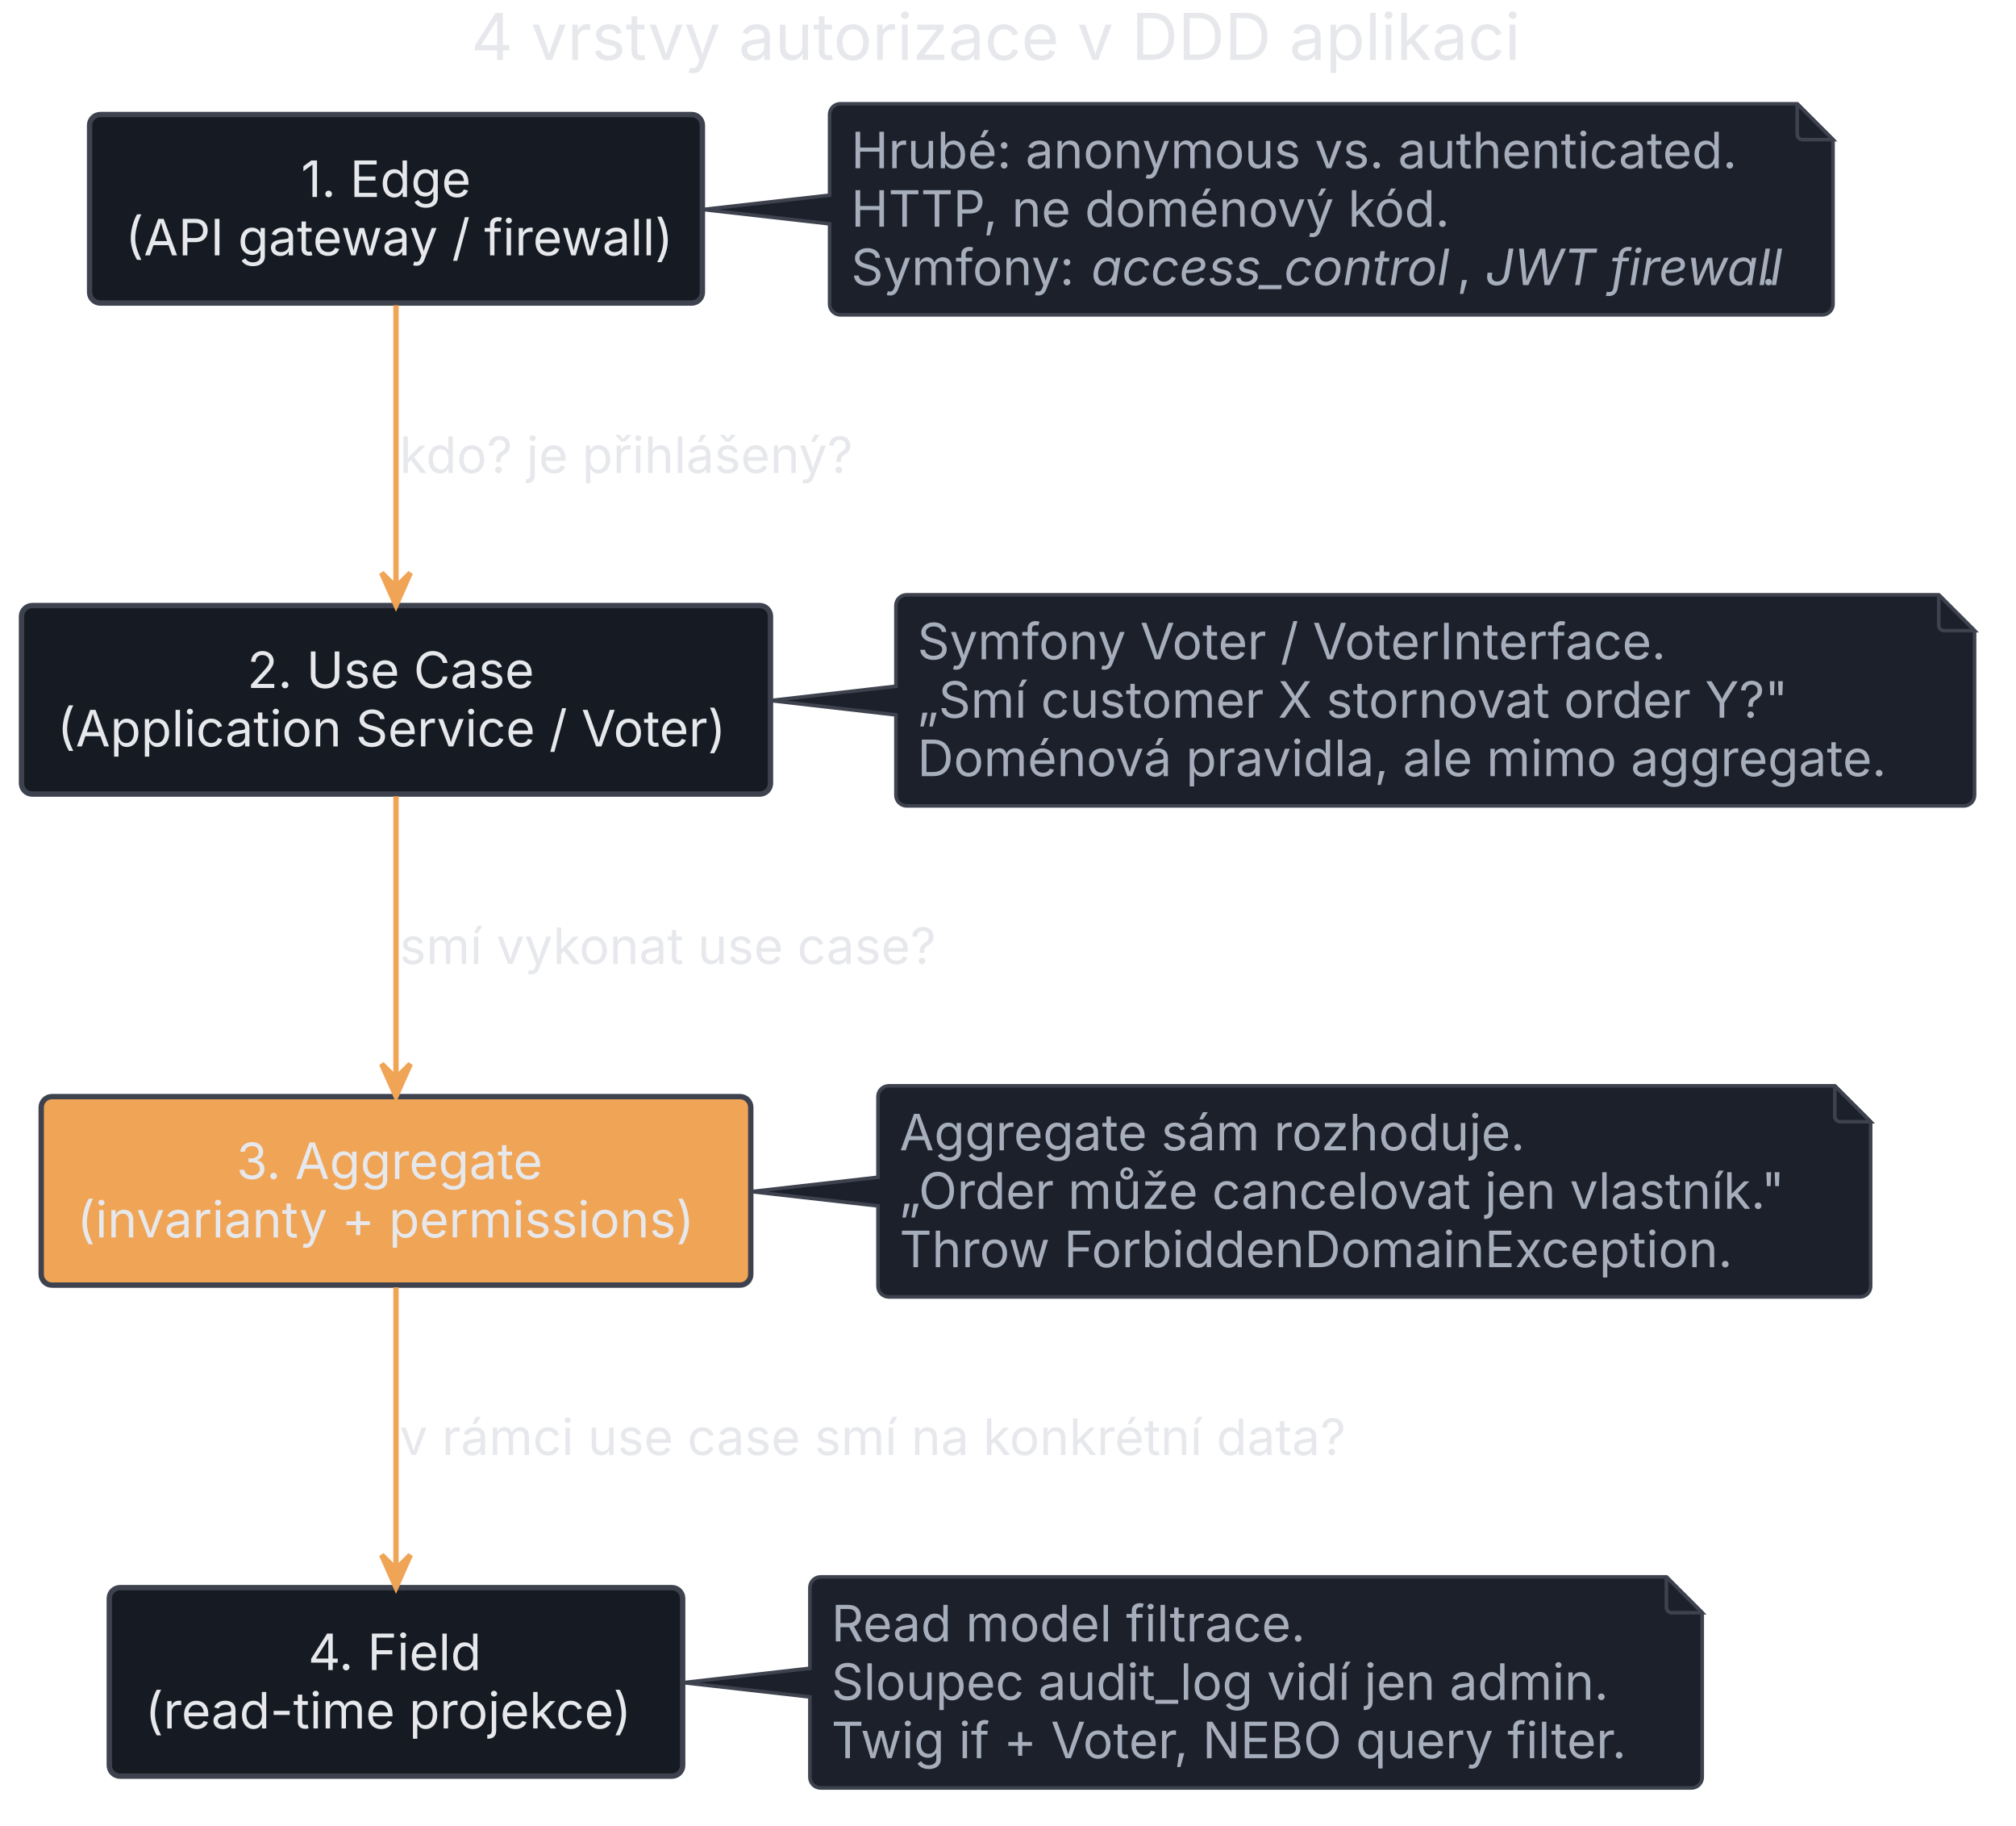
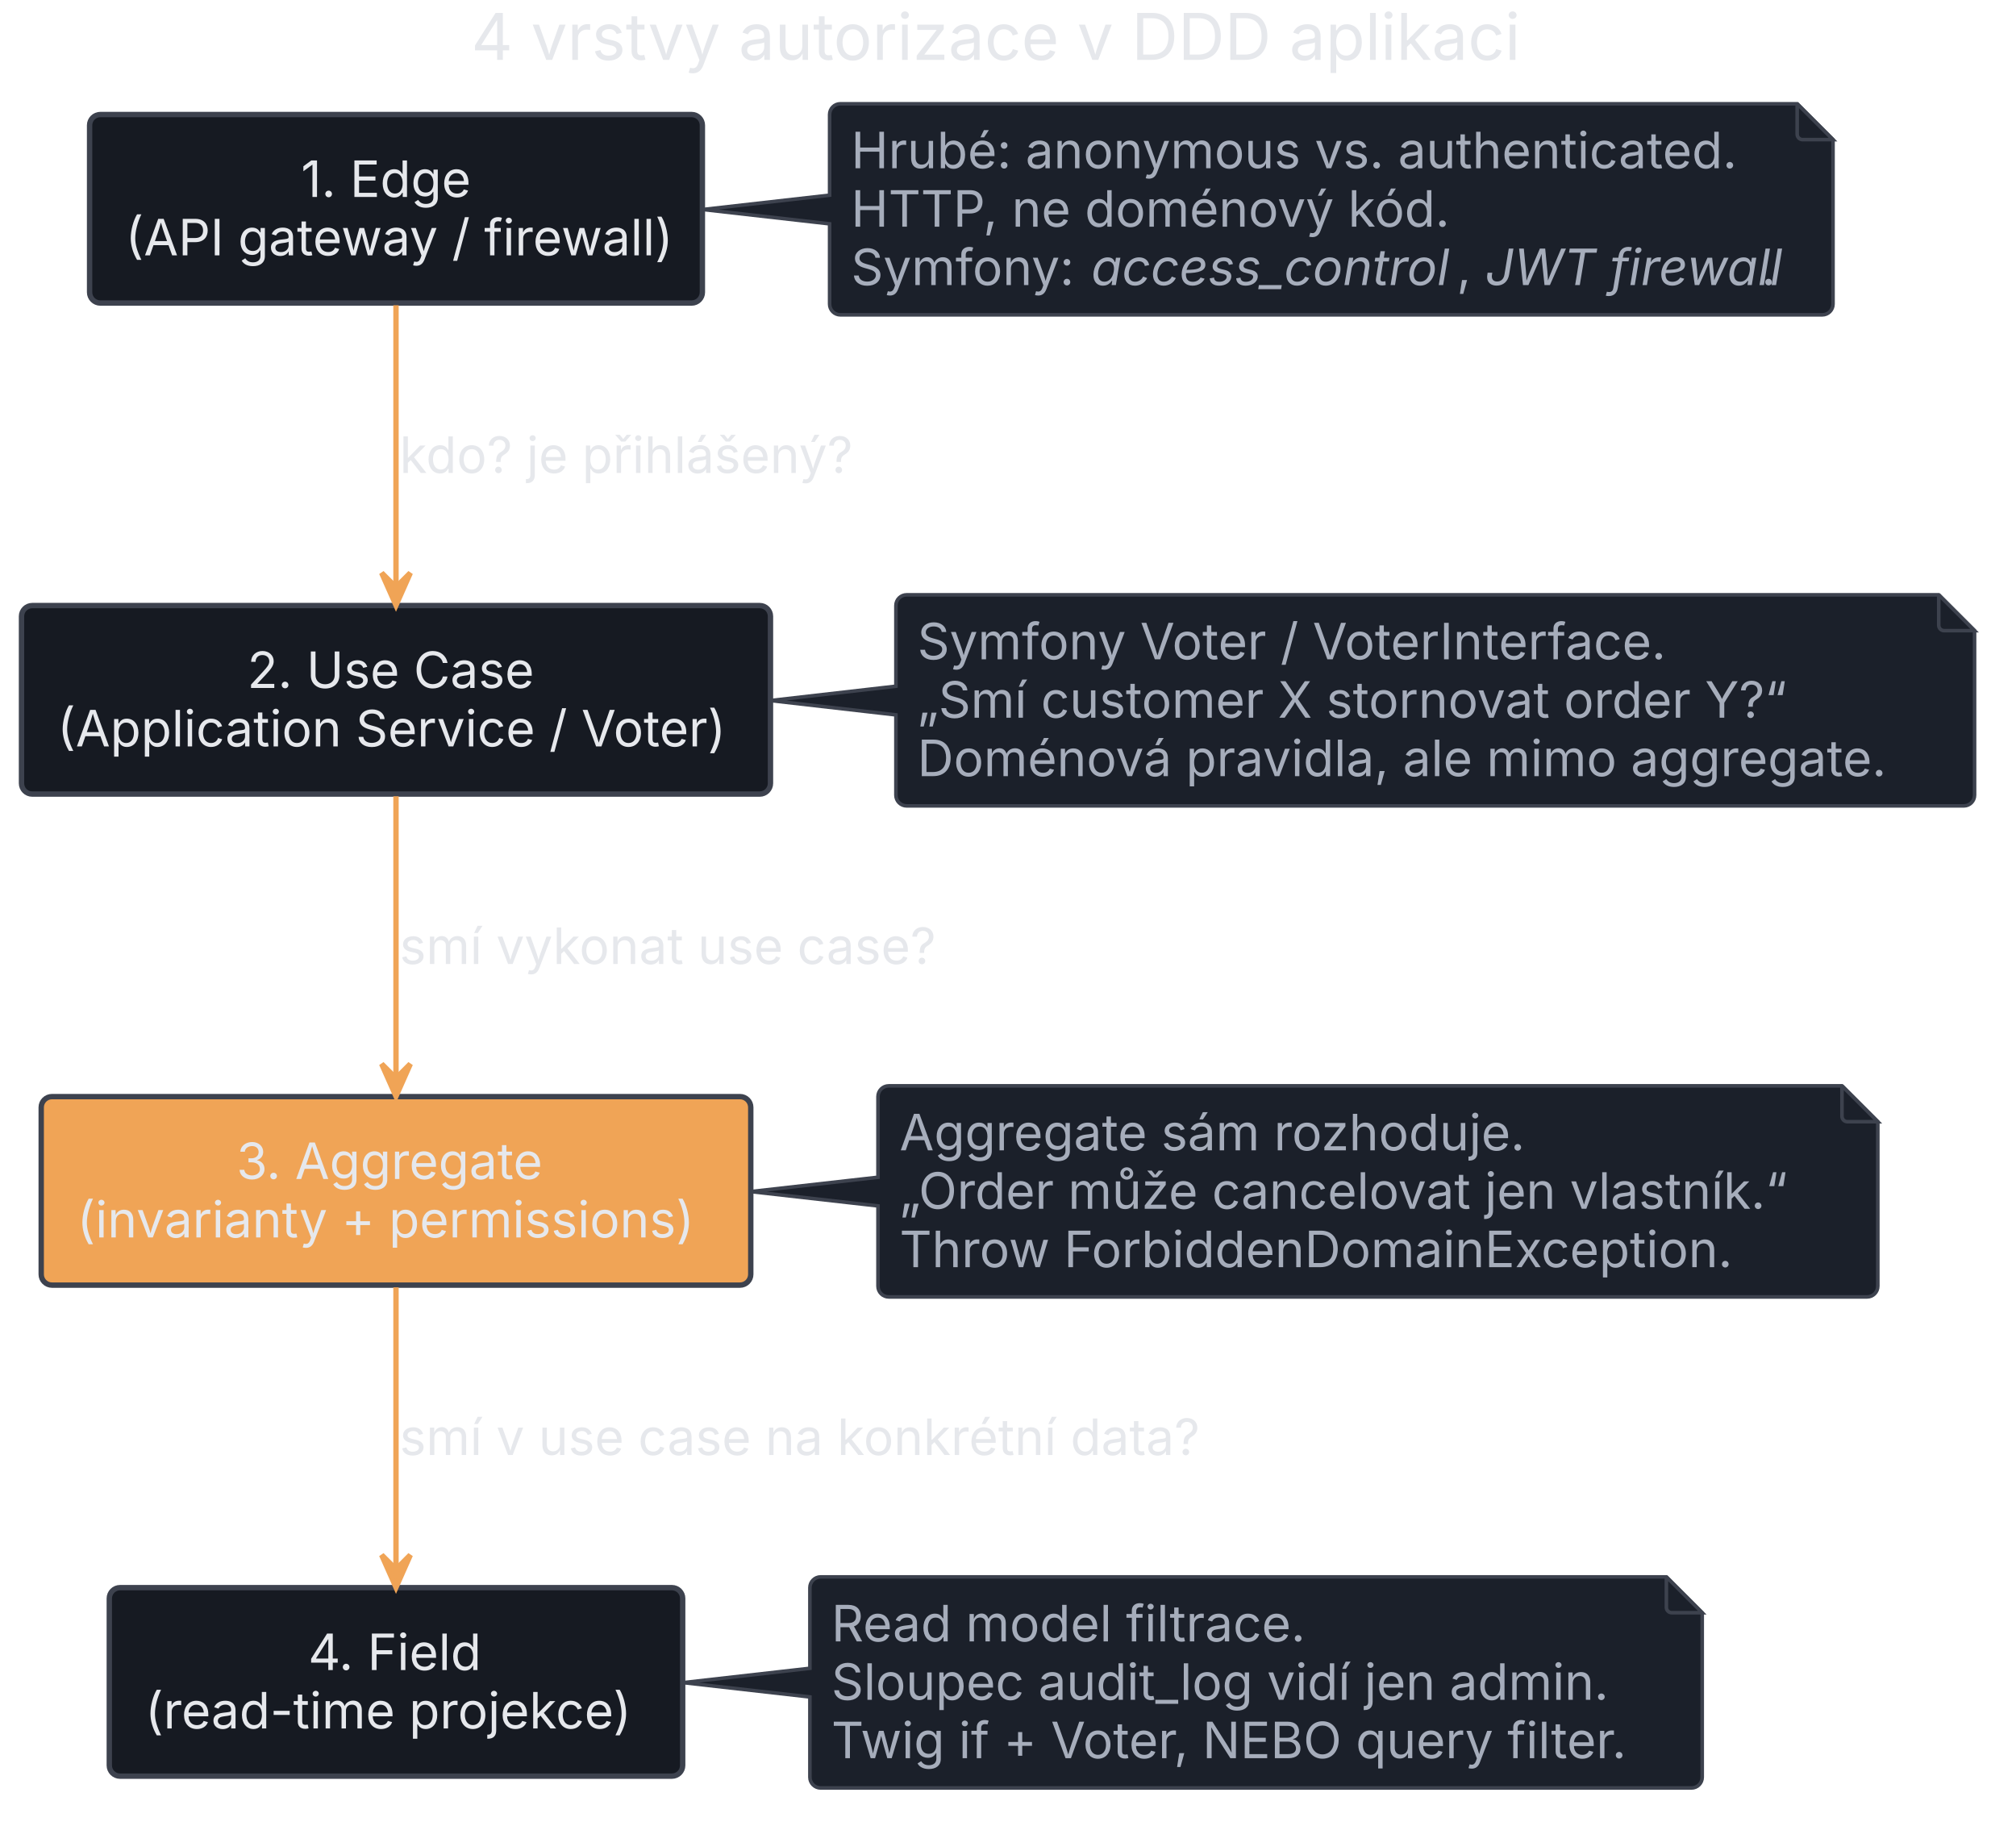
<svg xmlns="http://www.w3.org/2000/svg" contentScriptType="application/ecmascript" contentStyleType="text/css" height="796.875px" preserveAspectRatio="none" style="width:879px;height:796px;background:#11141A;" version="1.1" viewBox="0 0 879 796" width="879.688px" zoomAndPan="magnify">
  <defs />
  <g>
    <text fill="#E6E8EC" font-family="Inter, ui-sans-serif, system-ui, -apple-system, sans-serif" font-size="28.125" lengthAdjust="spacingAndGlyphs" textLength="478.125" x="205.469" y="26.106">4 vrstvy autorizace v DDD aplikaci</text>
    <rect fill="#161A22" height="82.178" rx="4.688" ry="4.688" style="stroke: #3D424E; stroke-width: 2.344;" width="267.188" x="39.062" y="49.927" />
    <text fill="#E6E8EC" font-family="Inter, ui-sans-serif, system-ui, -apple-system, sans-serif" font-size="21.875" lengthAdjust="spacingAndGlyphs" textLength="82.812" x="131.25" y="85.857">1. Edge</text>
    <text fill="#E6E8EC" font-family="Inter, ui-sans-serif, system-ui, -apple-system, sans-serif" font-size="21.875" lengthAdjust="spacingAndGlyphs" textLength="235.938" x="54.688" y="111.32">(API gateway / firewall)</text>
    <rect fill="#161A22" height="82.178" rx="4.688" ry="4.688" style="stroke: #3D424E; stroke-width: 2.344;" width="326.562" x="9.375" y="263.989" />
    <text fill="#E6E8EC" font-family="Inter, ui-sans-serif, system-ui, -apple-system, sans-serif" font-size="21.875" lengthAdjust="spacingAndGlyphs" textLength="129.688" x="107.812" y="299.919">2. Use Case</text>
    <text fill="#E6E8EC" font-family="Inter, ui-sans-serif, system-ui, -apple-system, sans-serif" font-size="21.875" lengthAdjust="spacingAndGlyphs" textLength="295.312" x="25" y="325.383">(Application Service / Voter)</text>
    <rect fill="#F0A456" height="82.178" rx="4.688" ry="4.688" style="stroke: #3D424E; stroke-width: 2.344;" width="309.375" x="17.969" y="478.052" />
    <text fill="#E6E8EC" font-family="Inter, ui-sans-serif, system-ui, -apple-system, sans-serif" font-size="21.875" lengthAdjust="spacingAndGlyphs" textLength="139.062" x="103.125" y="513.982">3. Aggregate</text>
    <text fill="#E6E8EC" font-family="Inter, ui-sans-serif, system-ui, -apple-system, sans-serif" font-size="21.875" lengthAdjust="spacingAndGlyphs" textLength="278.125" x="33.594" y="539.446">(invarianty + permissions)</text>
    <rect fill="#161A22" height="82.178" rx="4.688" ry="4.688" style="stroke: #3D424E; stroke-width: 2.344;" width="250" x="47.656" y="692.114" />
    <text fill="#E6E8EC" font-family="Inter, ui-sans-serif, system-ui, -apple-system, sans-serif" font-size="21.875" lengthAdjust="spacingAndGlyphs" textLength="76.562" x="134.375" y="728.044">4. Field</text>
    <text fill="#E6E8EC" font-family="Inter, ui-sans-serif, system-ui, -apple-system, sans-serif" font-size="21.875" lengthAdjust="spacingAndGlyphs" textLength="218.75" x="63.281" y="753.508">(read-time projekce)</text>
    <path d="M361.719,49.927 L361.719,85.083 L306.469,91.333 L361.719,97.583 L361.719,132.568 A4.688,4.688 0 0 0 366.406,137.256 L794.531,137.256 A4.688,4.688 0 0 0 799.219,132.568 L799.219,60.864 L783.594,45.239 L366.406,45.239 A4.688,4.688 0 0 0 361.719,49.927 " fill="#1B202A" style="stroke: #3D424E; stroke-width: 1.562;" />
    <path d="M783.594,45.239 L783.594,58.52 A2.344,2.344 0 0 0 785.938,60.864 L799.219,60.864 L783.594,45.239 " fill="#1B202A" style="stroke: #3D424E; stroke-width: 1.562;" />
    <text fill="#A6ADBB" font-family="Inter, ui-sans-serif, system-ui, -apple-system, sans-serif" font-size="21.875" lengthAdjust="spacingAndGlyphs" textLength="404.688" x="371.094" y="73.357">Hrubé: anonymous vs. authenticated.</text>
    <text fill="#A6ADBB" font-family="Inter, ui-sans-serif, system-ui, -apple-system, sans-serif" font-size="21.875" lengthAdjust="spacingAndGlyphs" textLength="270.312" x="371.094" y="98.82">HTTP, ne doménový kód.</text>
    <text fill="#A6ADBB" font-family="Inter, ui-sans-serif, system-ui, -apple-system, sans-serif" font-size="21.875" lengthAdjust="spacingAndGlyphs" textLength="98.438" x="371.094" y="124.284">Symfony:</text>
    <text fill="#A6ADBB" font-family="Inter, ui-sans-serif, system-ui, -apple-system, sans-serif" font-size="21.875" font-style="italic" lengthAdjust="spacingAndGlyphs" textLength="159.375" x="475.781" y="124.284">access_control</text>
    <text fill="#A6ADBB" font-family="Inter, ui-sans-serif, system-ui, -apple-system, sans-serif" font-size="21.875" lengthAdjust="spacingAndGlyphs" textLength="6.25" x="635.156" y="124.284">,</text>
    <text fill="#A6ADBB" font-family="Inter, ui-sans-serif, system-ui, -apple-system, sans-serif" font-size="21.875" font-style="italic" lengthAdjust="spacingAndGlyphs" textLength="120.312" x="647.656" y="124.284">JWT firewall</text>
    <text fill="#A6ADBB" font-family="Inter, ui-sans-serif, system-ui, -apple-system, sans-serif" font-size="21.875" lengthAdjust="spacingAndGlyphs" textLength="6.25" x="767.969" y="124.284">.</text>
    <path d="M390.625,263.989 L390.625,299.146 L335.938,305.396 L390.625,311.646 L390.625,346.631 A4.688,4.688 0 0 0 395.312,351.318 L856.25,351.318 A4.688,4.688 0 0 0 860.938,346.631 L860.938,274.927 L845.312,259.302 L395.312,259.302 A4.688,4.688 0 0 0 390.625,263.989 " fill="#1B202A" style="stroke: #3D424E; stroke-width: 1.562;" />
    <path d="M845.312,259.302 L845.312,272.583 A2.344,2.344 0 0 0 847.656,274.927 L860.938,274.927 L845.312,259.302 " fill="#1B202A" style="stroke: #3D424E; stroke-width: 1.562;" />
    <text fill="#A6ADBB" font-family="Inter, ui-sans-serif, system-ui, -apple-system, sans-serif" font-size="21.875" lengthAdjust="spacingAndGlyphs" textLength="332.812" x="400" y="287.419">Symfony Voter / VoterInterface.</text>
-     <text fill="#A6ADBB" font-family="Inter, ui-sans-serif, system-ui, -apple-system, sans-serif" font-size="21.875" lengthAdjust="spacingAndGlyphs" textLength="390.625" x="400" y="312.883">„Smí customer X stornovat order Y?"</text>
+     <text fill="#A6ADBB" font-family="Inter, ui-sans-serif, system-ui, -apple-system, sans-serif" font-size="21.875" lengthAdjust="spacingAndGlyphs" textLength="393.75" x="400" y="312.883">„Smí customer X stornovat order Y?“</text>
    <text fill="#A6ADBB" font-family="Inter, ui-sans-serif, system-ui, -apple-system, sans-serif" font-size="21.875" lengthAdjust="spacingAndGlyphs" textLength="437.5" x="400" y="338.347">Doménová pravidla, ale mimo aggregate.</text>
-     <path d="M382.812,478.052 L382.812,513.208 L327.625,519.458 L382.812,525.708 L382.812,560.693 A4.688,4.688 0 0 0 387.5,565.381 L810.938,565.381 A4.688,4.688 0 0 0 815.625,560.693 L815.625,488.989 L800,473.364 L387.5,473.364 A4.688,4.688 0 0 0 382.812,478.052 " fill="#1B202A" style="stroke: #3D424E; stroke-width: 1.562;" />
-     <path d="M800,473.364 L800,486.646 A2.344,2.344 0 0 0 802.344,488.989 L815.625,488.989 L800,473.364 " fill="#1B202A" style="stroke: #3D424E; stroke-width: 1.562;" />
+     <path d="M382.812,478.052 L382.812,513.208 L327.344,519.458 L382.812,525.708 L382.812,560.693 A4.688,4.688 0 0 0 387.5,565.381 L814.062,565.381 A4.688,4.688 0 0 0 818.75,560.693 L818.75,488.989 L803.125,473.364 L387.5,473.364 A4.688,4.688 0 0 0 382.812,478.052 " fill="#1B202A" style="stroke: #3D424E; stroke-width: 1.562;" />
+     <path d="M803.125,473.364 L803.125,486.646 A2.344,2.344 0 0 0 805.469,488.989 L818.75,488.989 L803.125,473.364 " fill="#1B202A" style="stroke: #3D424E; stroke-width: 1.562;" />
    <text fill="#A6ADBB" font-family="Inter, ui-sans-serif, system-ui, -apple-system, sans-serif" font-size="21.875" lengthAdjust="spacingAndGlyphs" textLength="285.938" x="392.188" y="501.482">Aggregate sám rozhoduje.</text>
-     <text fill="#A6ADBB" font-family="Inter, ui-sans-serif, system-ui, -apple-system, sans-serif" font-size="21.875" lengthAdjust="spacingAndGlyphs" textLength="400" x="392.188" y="526.946">„Order může cancelovat jen vlastník."</text>
+     <text fill="#A6ADBB" font-family="Inter, ui-sans-serif, system-ui, -apple-system, sans-serif" font-size="21.875" lengthAdjust="spacingAndGlyphs" textLength="403.125" x="392.188" y="526.946">„Order může cancelovat jen vlastník.“</text>
    <text fill="#A6ADBB" font-family="Inter, ui-sans-serif, system-ui, -apple-system, sans-serif" font-size="21.875" lengthAdjust="spacingAndGlyphs" textLength="378.125" x="392.188" y="552.409">Throw ForbiddenDomainException.</text>
    <path d="M353.125,692.114 L353.125,727.27 L297.906,733.52 L353.125,739.77 L353.125,774.756 A4.688,4.688 0 0 0 357.812,779.443 L737.5,779.443 A4.688,4.688 0 0 0 742.188,774.756 L742.188,703.052 L726.562,687.427 L357.812,687.427 A4.688,4.688 0 0 0 353.125,692.114 " fill="#1B202A" style="stroke: #3D424E; stroke-width: 1.562;" />
    <path d="M726.562,687.427 L726.562,700.708 A2.344,2.344 0 0 0 728.906,703.052 L742.188,703.052 L726.562,687.427 " fill="#1B202A" style="stroke: #3D424E; stroke-width: 1.562;" />
    <text fill="#A6ADBB" font-family="Inter, ui-sans-serif, system-ui, -apple-system, sans-serif" font-size="21.875" lengthAdjust="spacingAndGlyphs" textLength="212.5" x="362.5" y="715.544">Read model filtrace.</text>
    <text fill="#A6ADBB" font-family="Inter, ui-sans-serif, system-ui, -apple-system, sans-serif" font-size="21.875" lengthAdjust="spacingAndGlyphs" textLength="348.438" x="362.5" y="741.008">Sloupec audit_log vidí jen admin.</text>
    <text fill="#A6ADBB" font-family="Inter, ui-sans-serif, system-ui, -apple-system, sans-serif" font-size="21.875" lengthAdjust="spacingAndGlyphs" textLength="356.25" x="362.5" y="766.472">Twig if + Voter, NEBO query filter.</text>
    <path d="M172.656,133.067 C172.656,167.958 172.656,218.583 172.656,255.645 " fill="none" id="edge-&gt;uc" style="stroke: #F0A456; stroke-width: 2.344;" />
    <polygon fill="#F0A456" points="172.656,263.817,178.906,249.755,172.656,256.005,166.406,249.755,172.656,263.817" style="stroke: #F0A456; stroke-width: 2.344;" />
    <text fill="#E6E8EC" font-family="Inter, ui-sans-serif, system-ui, -apple-system, sans-serif" font-size="21.875" lengthAdjust="spacingAndGlyphs" textLength="203.125" x="174.219" y="206.169">kdo? je přihlášený?</text>
    <path d="M172.656,347.13 C172.656,382.021 172.656,432.646 172.656,469.708 " fill="none" id="uc-&gt;agg" style="stroke: #F0A456; stroke-width: 2.344;" />
    <polygon fill="#F0A456" points="172.656,477.88,178.906,463.817,172.656,470.067,166.406,463.817,172.656,477.88" style="stroke: #F0A456; stroke-width: 2.344;" />
    <text fill="#E6E8EC" font-family="Inter, ui-sans-serif, system-ui, -apple-system, sans-serif" font-size="21.875" lengthAdjust="spacingAndGlyphs" textLength="242.188" x="174.219" y="420.232">smí vykonat use case?</text>
    <path d="M172.656,561.192 C172.656,596.083 172.656,646.708 172.656,683.77 " fill="none" id="agg-&gt;field" style="stroke: #F0A456; stroke-width: 2.344;" />
    <polygon fill="#F0A456" points="172.656,691.942,178.906,677.88,172.656,684.13,166.406,677.88,172.656,691.942" style="stroke: #F0A456; stroke-width: 2.344;" />
-     <text fill="#E6E8EC" font-family="Inter, ui-sans-serif, system-ui, -apple-system, sans-serif" font-size="21.875" lengthAdjust="spacingAndGlyphs" textLength="428.125" x="174.219" y="634.294">v rámci use case smí na konkrétní data?</text>
+     <text fill="#E6E8EC" font-family="Inter, ui-sans-serif, system-ui, -apple-system, sans-serif" font-size="21.875" lengthAdjust="spacingAndGlyphs" textLength="364.062" x="174.219" y="634.294">smí v use case na konkrétní data?</text>
  </g>
</svg>
